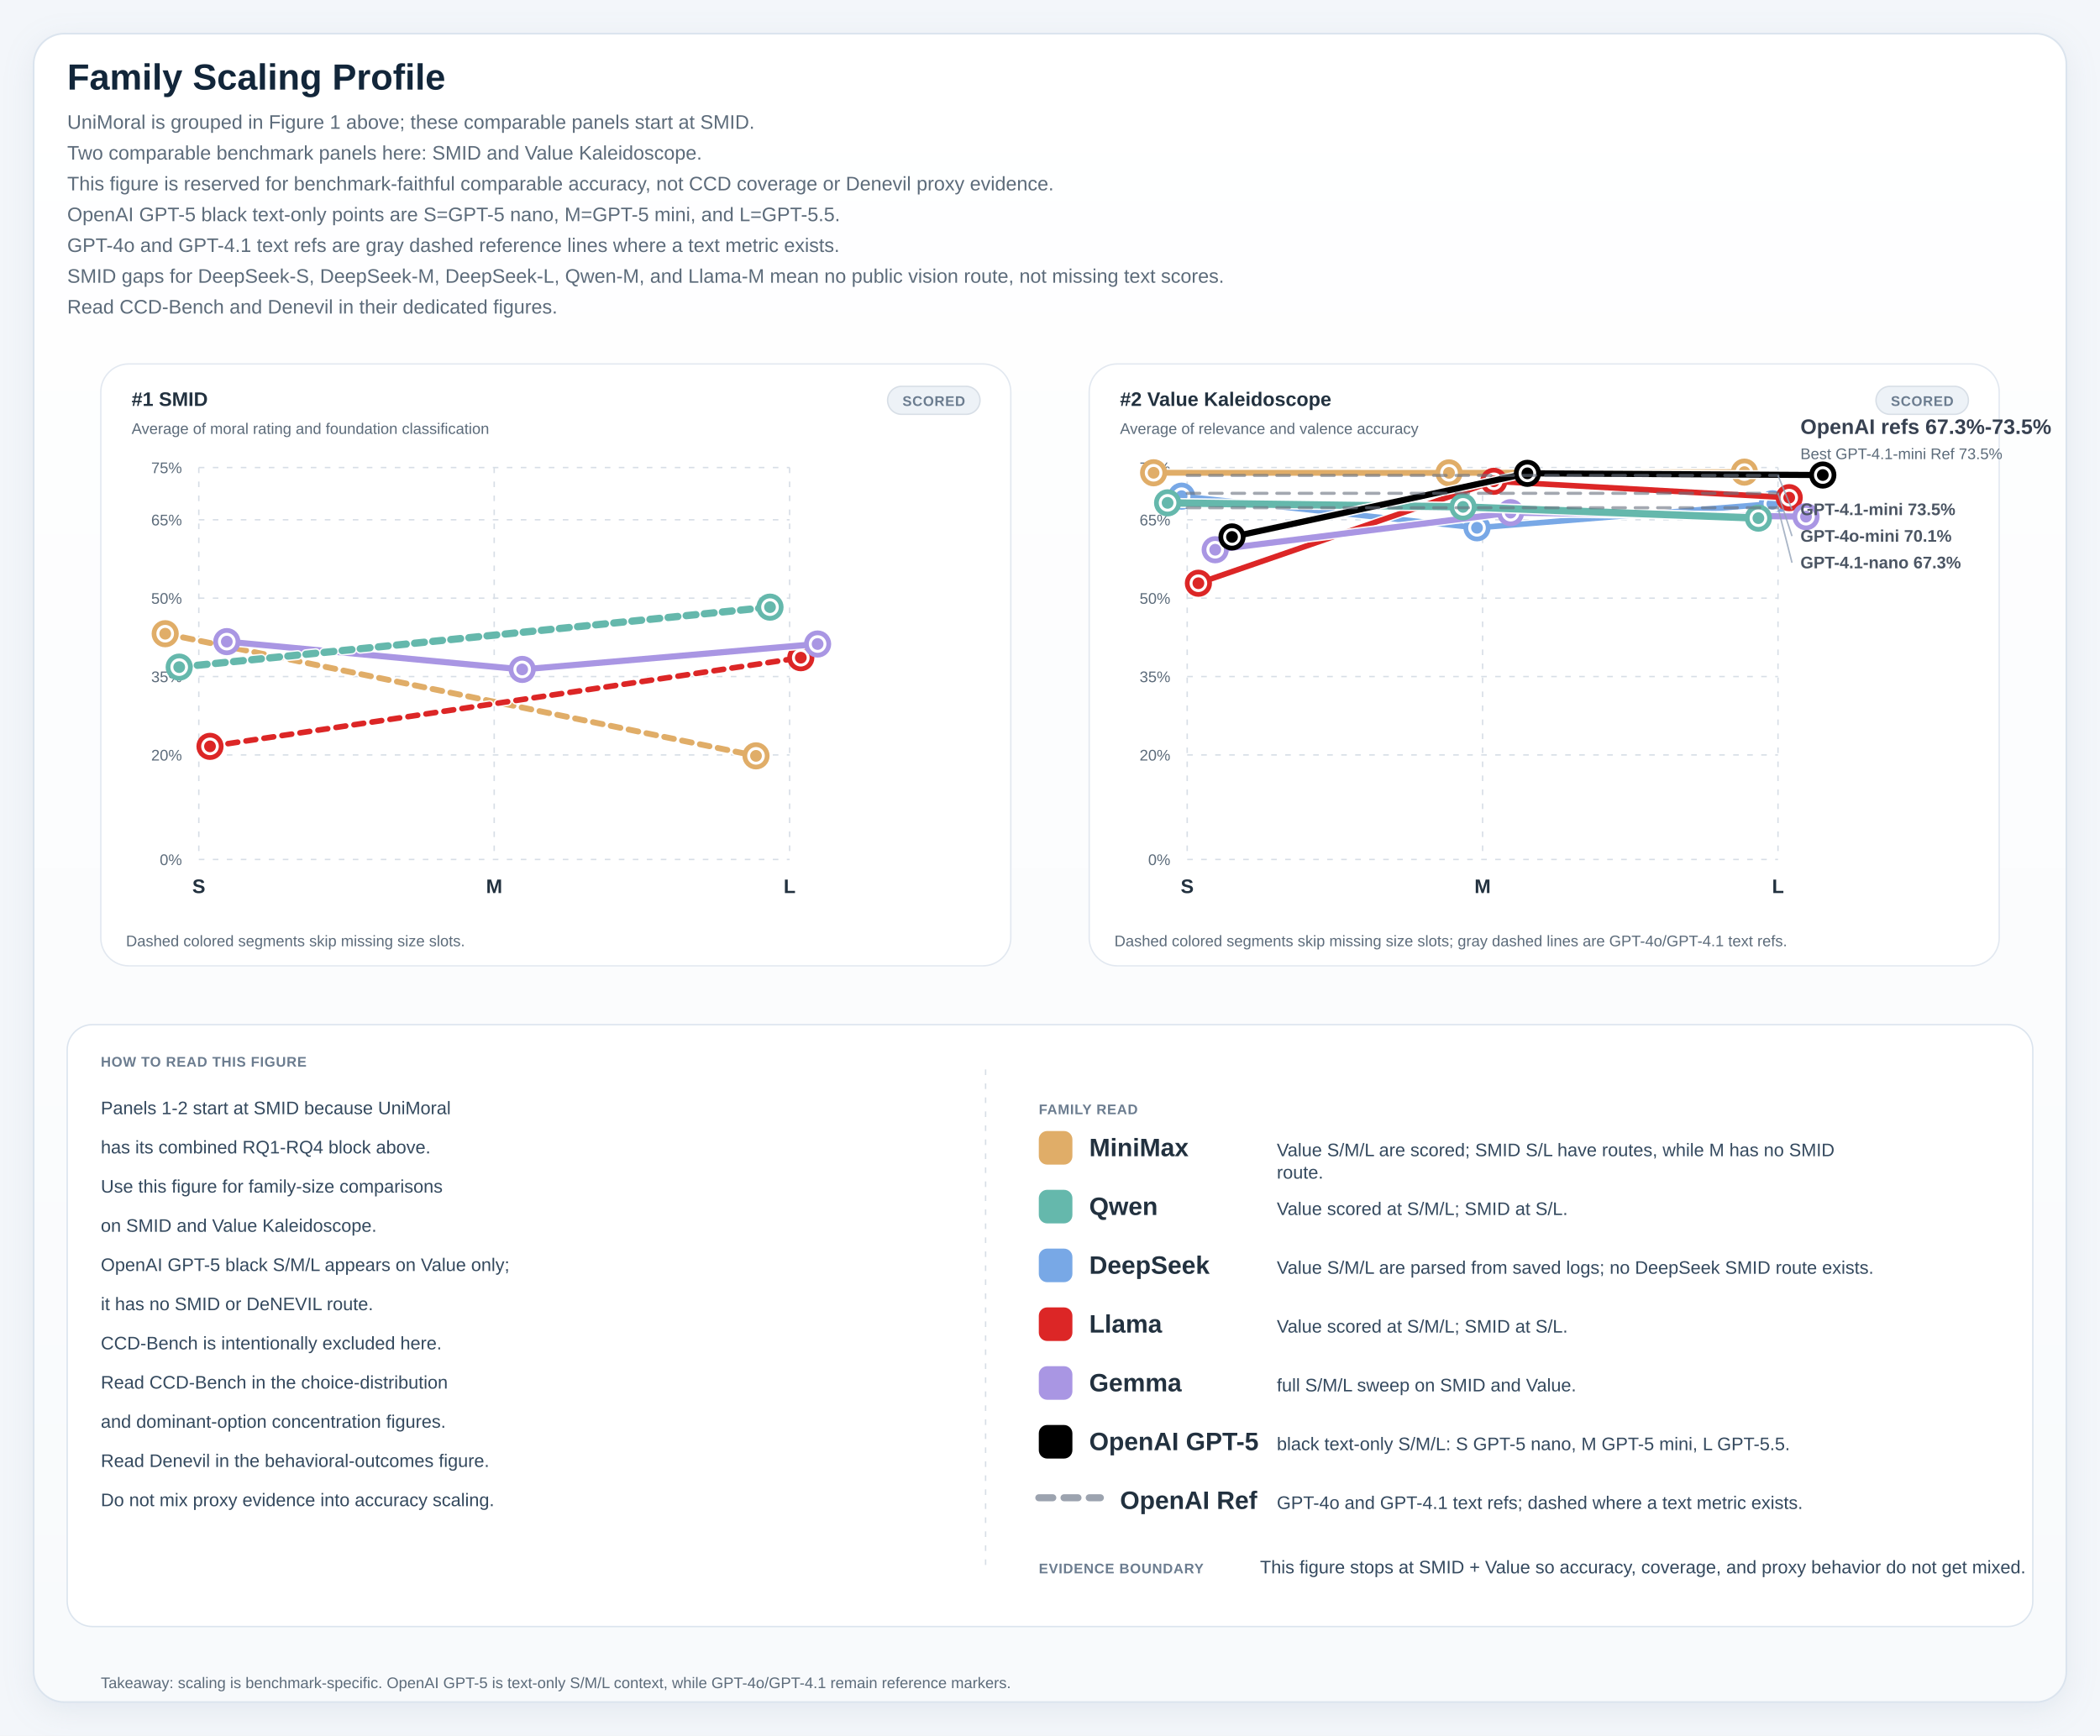
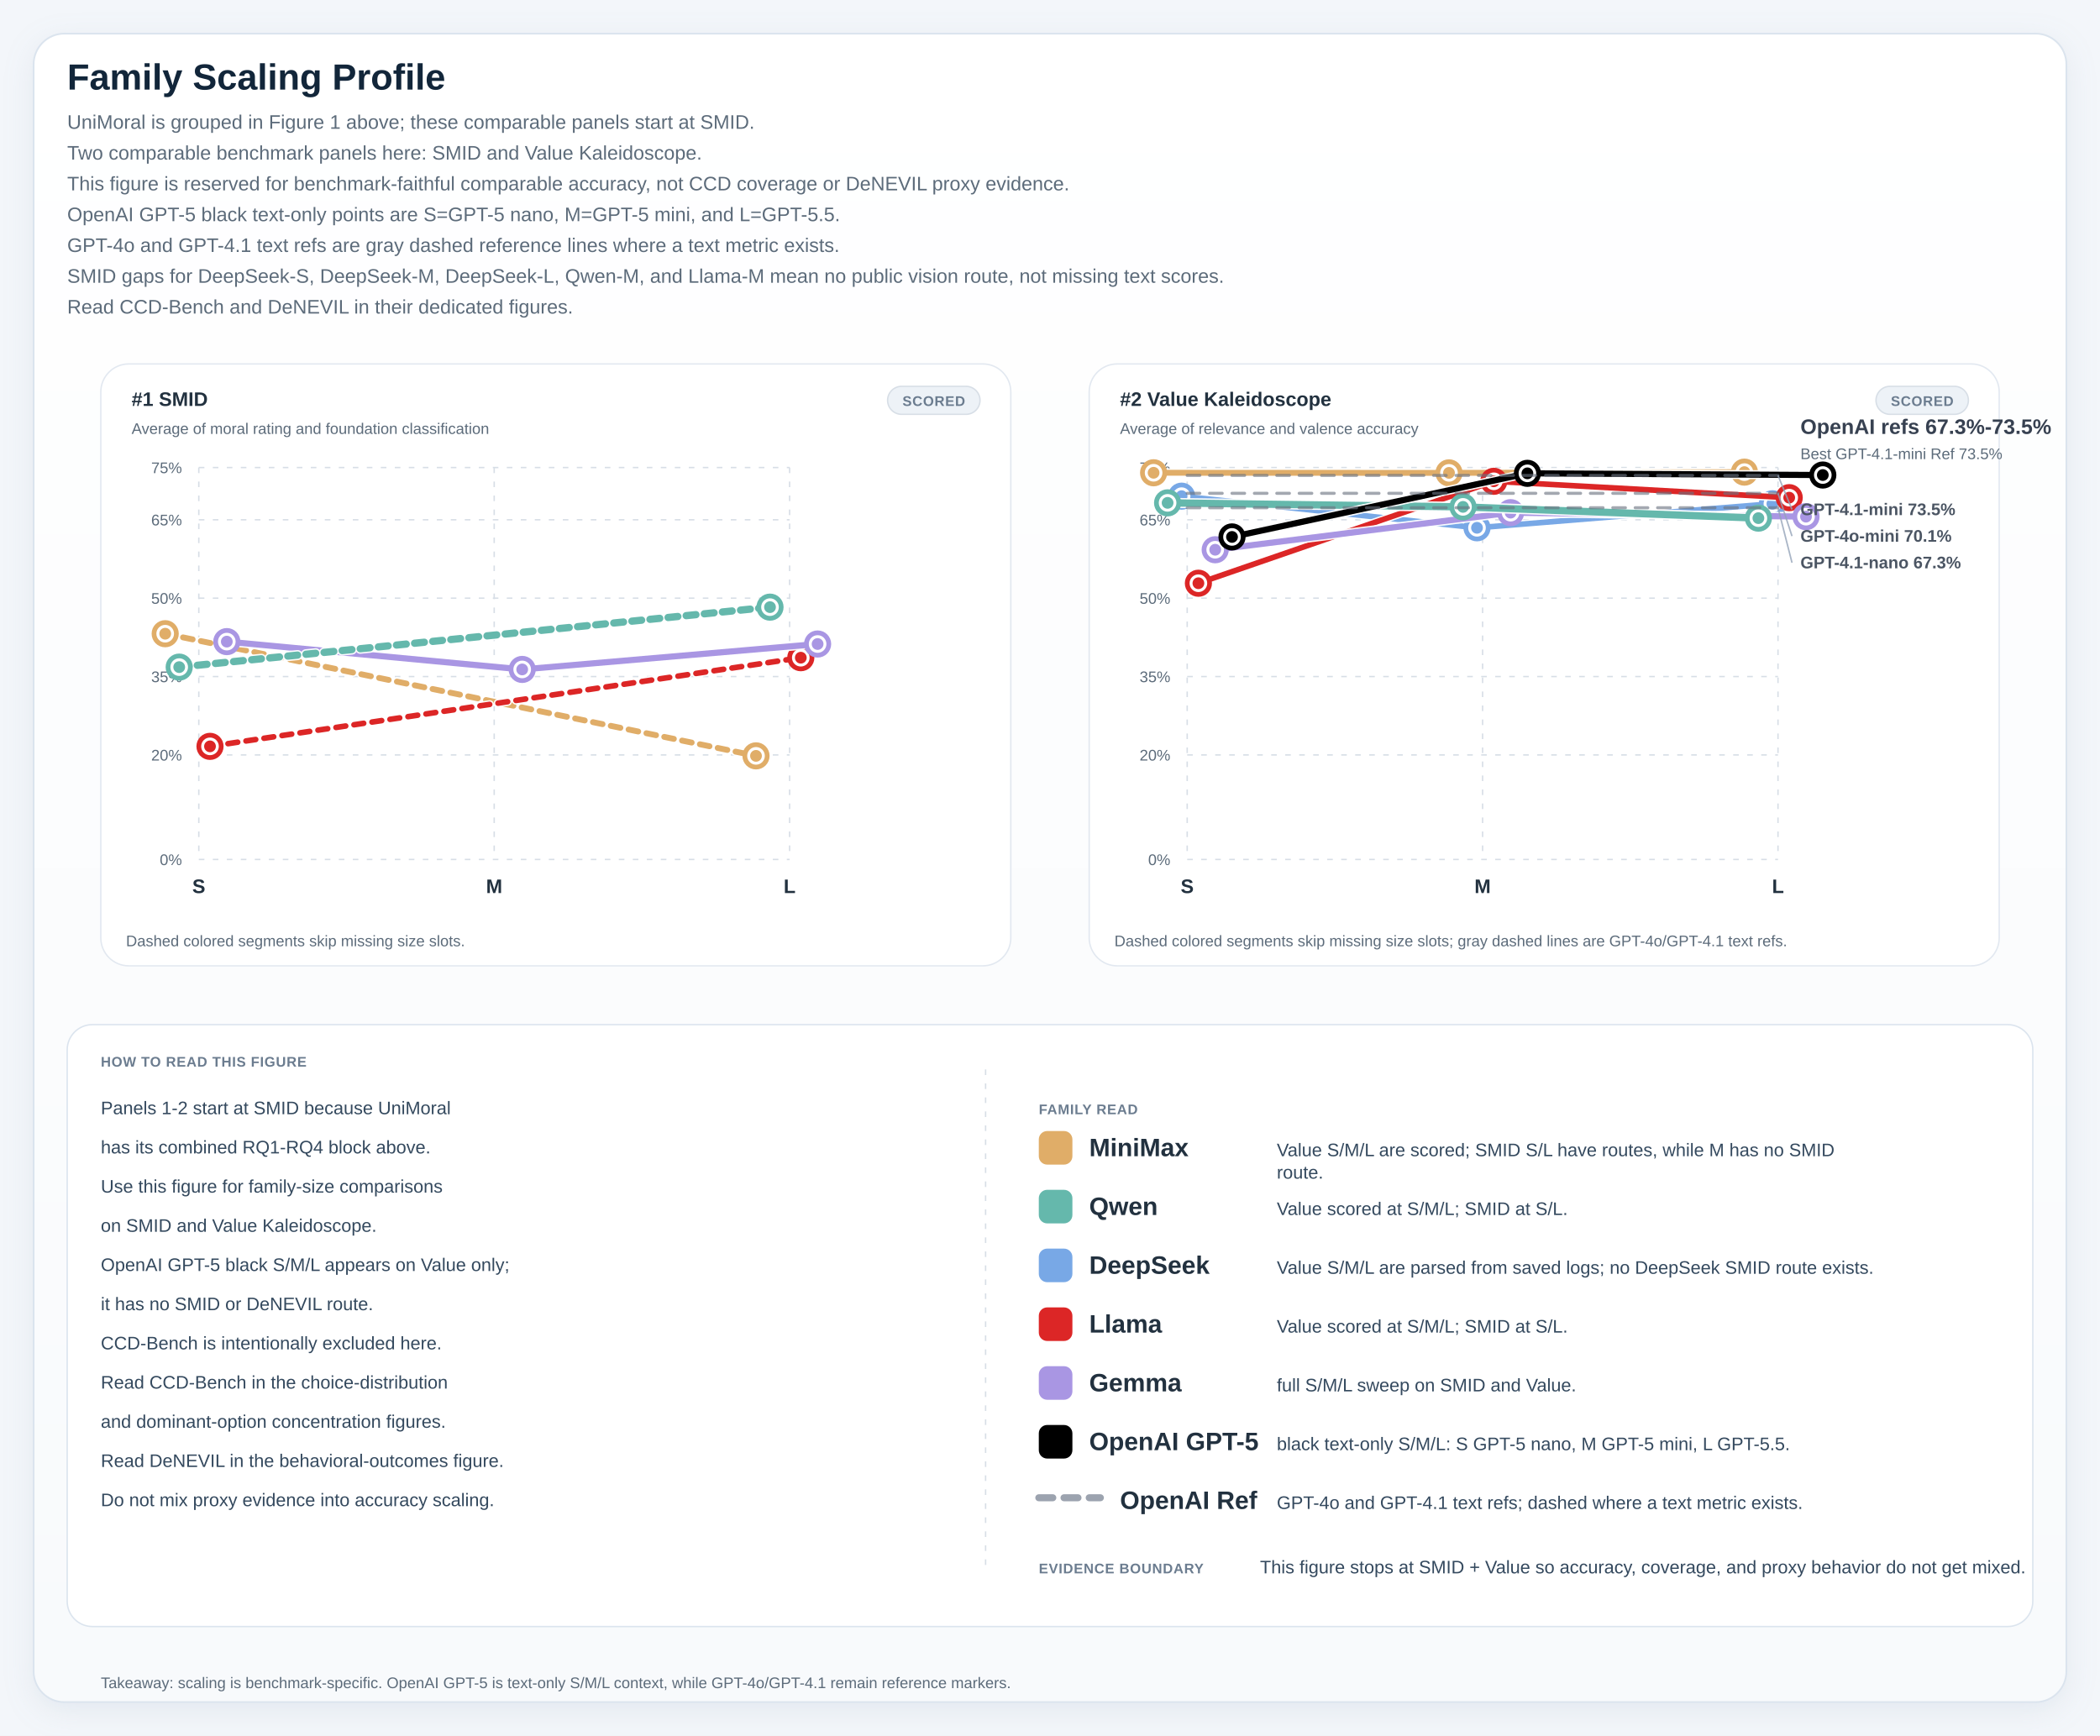
<svg xmlns="http://www.w3.org/2000/svg" viewBox="0 0 1500 1240" role="img" preserveAspectRatio="xMidYMin meet" style="max-width:100%;height:auto">
  <defs>
    <linearGradient id="panelGradient" x1="0" x2="0" y1="0" y2="1">
      <stop offset="0%" stop-color="#ffffff" />
      <stop offset="100%" stop-color="#f8fafc" />
    </linearGradient>
    <pattern id="diagonalHatch" width="8" height="8" patternUnits="userSpaceOnUse" patternTransform="rotate(45)">
      <line x1="0" y1="0" x2="0" y2="8" stroke="#cdd6e1" stroke-width="3" />
    </pattern>
    <filter id="softShadow" x="-20%" y="-20%" width="140%" height="140%">
      <feDropShadow dx="0" dy="6" stdDeviation="10" flood-color="#9fb0c2" flood-opacity="0.18" />
    </filter>
    <style>
.canvas { fill: #f3f6fa; }
.title { font: 700 26px 'IBM Plex Sans', 'Helvetica Neue', Arial, sans-serif; fill: #12263a; }
.subtitle { font: 400 14px 'IBM Plex Sans', 'Helvetica Neue', Arial, sans-serif; fill: #5c6b7a; }
.axis { font: 600 14px 'IBM Plex Sans', 'Helvetica Neue', Arial, sans-serif; fill: #22313f; }
.label { font: 500 13px 'IBM Plex Sans', 'Helvetica Neue', Arial, sans-serif; fill: #22313f; }
.metric { font: 700 20px 'IBM Plex Sans', 'Helvetica Neue', Arial, sans-serif; fill: #12263a; }
.celltext { font: 700 16px 'IBM Plex Sans', 'Helvetica Neue', Arial, sans-serif; fill: #ffffff; }
.celltext-dark { font: 700 16px 'IBM Plex Sans', 'Helvetica Neue', Arial, sans-serif; fill: #173042; }
.cellsub { font: 500 11px 'IBM Plex Sans', 'Helvetica Neue', Arial, sans-serif; fill: rgba(255,255,255,0.88); }
.cellsub-dark { font: 600 11px 'IBM Plex Sans', 'Helvetica Neue', Arial, sans-serif; fill: #385062; }
.body { font: 500 12px 'IBM Plex Sans', 'Helvetica Neue', Arial, sans-serif; fill: #22313f; }
.small { font: 500 11px 'IBM Plex Sans', 'Helvetica Neue', Arial, sans-serif; fill: #5c6b7a; }
.tiny { font: 600 10px 'IBM Plex Sans', 'Helvetica Neue', Arial, sans-serif; fill: #6b7c8f; letter-spacing: 0.04em; }
.grid { fill: #ffffff; stroke: #d7dee6; stroke-width: 1.25; }
.panel { fill: url(#panelGradient); stroke: #dbe4ee; stroke-width: 1.25; filter: url(#softShadow); }
.subpanel { fill: #ffffff; stroke: #e2e8f0; stroke-width: 1; }
.legend-card { fill: #ffffff; stroke: #dbe4ee; stroke-width: 1; }
.guide { stroke: #d7dee6; stroke-width: 1; stroke-dasharray: 4 6; }
.baseline { stroke: #aab7c6; stroke-width: 1.1; }
.muted-cell { fill: #eef2f7; stroke: #d7dee6; stroke-width: 1; }
.muted-bar { fill: #ecf1f6; stroke: #d7dee6; stroke-width: 1; }
.outline { stroke: rgba(255,255,255,0.9); stroke-width: 1; }
</style>
  </defs>
  <style>.ref-title { font: 700 15px 'IBM Plex Sans', 'Helvetica Neue', Arial, sans-serif; fill: #374151; }.ref-label { font: 700 12px 'IBM Plex Sans', 'Helvetica Neue', Arial, sans-serif; fill: #4b5563; }.legend-big { font: 700 18px 'IBM Plex Sans', 'Helvetica Neue', Arial, sans-serif; fill: #22313f; }.legend-note { font: 500 13px 'IBM Plex Sans', 'Helvetica Neue', Arial, sans-serif; fill: #34495e; }</style>
  <rect x="0" y="0" width="1500" height="1240" class="canvas" />
  <rect x="24" y="24" width="1452" height="1192" rx="22" class="panel" />
  <text x="48" y="64" class="title">Family Scaling Profile</text>
  <text x="48" y="92" class="subtitle">UniMoral is grouped in Figure 1 above; these comparable panels start at SMID.</text>
  <text x="48" y="114" class="subtitle">Two comparable benchmark panels here: SMID and Value Kaleidoscope.</text>
-   <text x="48" y="136" class="subtitle">This figure is reserved for benchmark-faithful comparable accuracy, not CCD coverage or Denevil proxy evidence.</text>
+   <text x="48" y="136" class="subtitle">This figure is reserved for benchmark-faithful comparable accuracy, not CCD coverage or DeNEVIL proxy evidence.</text>
  <text x="48" y="158" class="subtitle">OpenAI GPT-5 black text-only points are S=GPT-5 nano, M=GPT-5 mini, and L=GPT-5.5.</text>
  <text x="48" y="180" class="subtitle">GPT-4o and GPT-4.1 text refs are gray dashed reference lines where a text metric exists.</text>
  <text x="48" y="202" class="subtitle">SMID gaps for DeepSeek-S, DeepSeek-M, DeepSeek-L, Qwen-M, and Llama-M mean no public vision route, not missing text scores.</text>
-   <text x="48" y="224" class="subtitle">Read CCD-Bench and Denevil in their dedicated figures.</text>
+   <text x="48" y="224" class="subtitle">Read CCD-Bench and DeNEVIL in their dedicated figures.</text>
  <rect x="72" y="260" width="650" height="430" rx="20" class="subpanel" />
  <rect x="634" y="276" width="66" height="20" rx="10" fill="#edf2f7" stroke="#d7dee6" stroke-width="1" />
  <text x="667" y="290" text-anchor="middle" class="tiny">SCORED</text>
  <text x="94" y="290" class="axis">#1 SMID</text>
  <text x="94" y="310" class="small">Average of moral rating and foundation classification</text>
  <line x1="142" y1="614.00" x2="564" y2="614.00" class="guide" />
  <text x="130" y="618.00" text-anchor="end" class="small">0%</text>
  <line x1="142" y1="539.33" x2="564" y2="539.33" class="guide" />
  <text x="130" y="543.33" text-anchor="end" class="small">20%</text>
  <line x1="142" y1="483.33" x2="564" y2="483.33" class="guide" />
  <text x="130" y="487.33" text-anchor="end" class="small">35%</text>
  <line x1="142" y1="427.33" x2="564" y2="427.33" class="guide" />
  <text x="130" y="431.33" text-anchor="end" class="small">50%</text>
  <line x1="142" y1="371.33" x2="564" y2="371.33" class="guide" />
  <text x="130" y="375.33" text-anchor="end" class="small">65%</text>
  <line x1="142" y1="334.00" x2="564" y2="334.00" class="guide" />
  <text x="130" y="338.00" text-anchor="end" class="small">75%</text>
  <line x1="142.00" y1="334" x2="142.00" y2="614" class="guide" />
  <text x="142.00" y="638" text-anchor="middle" class="axis">S</text>
  <line x1="353.00" y1="334" x2="353.00" y2="614" class="guide" />
  <text x="353.00" y="638" text-anchor="middle" class="axis">M</text>
  <line x1="564.00" y1="334" x2="564.00" y2="614" class="guide" />
  <text x="564.00" y="638" text-anchor="middle" class="axis">L</text>
  <line x1="118.00" y1="452.72" x2="540.00" y2="539.99" stroke="#ffffff" stroke-width="6.2" stroke-linecap="round" opacity="0.95" stroke-dasharray="7 6" />
  <line x1="118.00" y1="452.72" x2="540.00" y2="539.99" stroke="#e0ad68" stroke-width="4.2" stroke-linecap="round" stroke-dasharray="7 6" />
  <circle cx="118.00" cy="452.72" r="8" fill="#ffffff" stroke="#e0ad68" stroke-width="3.4" />
  <circle cx="118.00" cy="452.72" r="4.2" fill="#e0ad68" />
  <circle cx="540.00" cy="539.99" r="8" fill="#ffffff" stroke="#e0ad68" stroke-width="3.4" />
  <circle cx="540.00" cy="539.99" r="4.2" fill="#e0ad68" />
  <line x1="150.00" y1="533.20" x2="572.00" y2="469.86" stroke="#ffffff" stroke-width="6.0" stroke-linecap="round" opacity="0.95" stroke-dasharray="7 6" />
  <line x1="150.00" y1="533.20" x2="572.00" y2="469.86" stroke="#dc2626" stroke-width="4.0" stroke-linecap="round" stroke-dasharray="7 6" />
  <circle cx="150.00" cy="533.20" r="8" fill="#ffffff" stroke="#dc2626" stroke-width="3.4" />
  <circle cx="150.00" cy="533.20" r="4.2" fill="#dc2626" />
  <circle cx="572.00" cy="469.86" r="8" fill="#ffffff" stroke="#dc2626" stroke-width="3.4" />
  <circle cx="572.00" cy="469.86" r="4.2" fill="#dc2626" />
  <line x1="162.00" y1="458.37" x2="373.00" y2="478.24" stroke="#ffffff" stroke-width="6.4" stroke-linecap="round" opacity="0.95" />
  <line x1="162.00" y1="458.37" x2="373.00" y2="478.24" stroke="#a996e3" stroke-width="4.4" stroke-linecap="round" />
  <line x1="373.00" y1="478.24" x2="584.00" y2="460.08" stroke="#ffffff" stroke-width="6.4" stroke-linecap="round" opacity="0.95" />
  <line x1="373.00" y1="478.24" x2="584.00" y2="460.08" stroke="#a996e3" stroke-width="4.4" stroke-linecap="round" />
  <circle cx="162.00" cy="458.37" r="8" fill="#ffffff" stroke="#a996e3" stroke-width="3.4" />
  <circle cx="162.00" cy="458.37" r="4.2" fill="#a996e3" />
  <circle cx="373.00" cy="478.24" r="8" fill="#ffffff" stroke="#a996e3" stroke-width="3.4" />
  <circle cx="373.00" cy="478.24" r="4.2" fill="#a996e3" />
  <circle cx="584.00" cy="460.08" r="8" fill="#ffffff" stroke="#a996e3" stroke-width="3.4" />
  <circle cx="584.00" cy="460.08" r="4.2" fill="#a996e3" />
  <line x1="128.00" y1="476.59" x2="550.00" y2="433.74" stroke="#ffffff" stroke-width="7.2" stroke-linecap="round" opacity="0.95" stroke-dasharray="7 6" />
  <line x1="128.00" y1="476.59" x2="550.00" y2="433.74" stroke="#65b8ac" stroke-width="5.2" stroke-linecap="round" stroke-dasharray="7 6" />
  <circle cx="128.00" cy="476.59" r="8" fill="#ffffff" stroke="#65b8ac" stroke-width="3.4" />
  <circle cx="128.00" cy="476.59" r="4.2" fill="#65b8ac" />
  <circle cx="550.00" cy="433.74" r="8" fill="#ffffff" stroke="#65b8ac" stroke-width="3.4" />
  <circle cx="550.00" cy="433.74" r="4.2" fill="#65b8ac" />
  <text x="90" y="676" class="small">Dashed colored segments skip missing size slots.</text>
  <rect x="778" y="260" width="650" height="430" rx="20" class="subpanel" />
  <rect x="1340" y="276" width="66" height="20" rx="10" fill="#edf2f7" stroke="#d7dee6" stroke-width="1" />
  <text x="1373" y="290" text-anchor="middle" class="tiny">SCORED</text>
  <text x="800" y="290" class="axis">#2 Value Kaleidoscope</text>
  <text x="800" y="310" class="small">Average of relevance and valence accuracy</text>
  <line x1="848" y1="614.00" x2="1270" y2="614.00" class="guide" />
  <text x="836" y="618.00" text-anchor="end" class="small">0%</text>
  <line x1="848" y1="539.33" x2="1270" y2="539.33" class="guide" />
  <text x="836" y="543.33" text-anchor="end" class="small">20%</text>
  <line x1="848" y1="483.33" x2="1270" y2="483.33" class="guide" />
  <text x="836" y="487.33" text-anchor="end" class="small">35%</text>
  <line x1="848" y1="427.33" x2="1270" y2="427.33" class="guide" />
  <text x="836" y="431.33" text-anchor="end" class="small">50%</text>
  <line x1="848" y1="371.33" x2="1270" y2="371.33" class="guide" />
  <text x="836" y="375.33" text-anchor="end" class="small">65%</text>
  <line x1="848" y1="334.00" x2="1270" y2="334.00" class="guide" />
  <text x="836" y="338.00" text-anchor="end" class="small">75%</text>
  <line x1="848.00" y1="334" x2="848.00" y2="614" class="guide" />
  <text x="848.00" y="638" text-anchor="middle" class="axis">S</text>
  <line x1="1059.00" y1="334" x2="1059.00" y2="614" class="guide" />
  <text x="1059.00" y="638" text-anchor="middle" class="axis">M</text>
  <line x1="1270.00" y1="334" x2="1270.00" y2="614" class="guide" />
  <text x="1270.00" y="638" text-anchor="middle" class="axis">L</text>
  <line x1="824.00" y1="337.75" x2="1035.00" y2="337.82" stroke="#ffffff" stroke-width="6.2" stroke-linecap="round" opacity="0.95" />
  <line x1="824.00" y1="337.75" x2="1035.00" y2="337.82" stroke="#e0ad68" stroke-width="4.2" stroke-linecap="round" />
  <line x1="1035.00" y1="337.82" x2="1246.00" y2="337.29" stroke="#ffffff" stroke-width="6.2" stroke-linecap="round" opacity="0.95" />
  <line x1="1035.00" y1="337.82" x2="1246.00" y2="337.29" stroke="#e0ad68" stroke-width="4.2" stroke-linecap="round" />
  <circle cx="824.00" cy="337.75" r="8" fill="#ffffff" stroke="#e0ad68" stroke-width="3.4" />
  <circle cx="824.00" cy="337.75" r="4.2" fill="#e0ad68" />
  <circle cx="1035.00" cy="337.82" r="8" fill="#ffffff" stroke="#e0ad68" stroke-width="3.4" />
  <circle cx="1035.00" cy="337.82" r="4.2" fill="#e0ad68" />
  <circle cx="1246.00" cy="337.29" r="8" fill="#ffffff" stroke="#e0ad68" stroke-width="3.4" />
  <circle cx="1246.00" cy="337.29" r="4.2" fill="#e0ad68" />
  <line x1="844.00" y1="354.46" x2="1055.00" y2="377.06" stroke="#ffffff" stroke-width="6.0" stroke-linecap="round" opacity="0.95" />
  <line x1="844.00" y1="354.46" x2="1055.00" y2="377.06" stroke="#78a8e6" stroke-width="4.0" stroke-linecap="round" />
  <line x1="1055.00" y1="377.06" x2="1266.00" y2="359.89" stroke="#ffffff" stroke-width="6.0" stroke-linecap="round" opacity="0.95" />
  <line x1="1055.00" y1="377.06" x2="1266.00" y2="359.89" stroke="#78a8e6" stroke-width="4.0" stroke-linecap="round" />
  <circle cx="844.00" cy="354.46" r="8" fill="#ffffff" stroke="#78a8e6" stroke-width="3.4" />
  <circle cx="844.00" cy="354.46" r="4.2" fill="#78a8e6" />
  <circle cx="1055.00" cy="377.06" r="8" fill="#ffffff" stroke="#78a8e6" stroke-width="3.4" />
  <circle cx="1055.00" cy="377.06" r="4.2" fill="#78a8e6" />
  <circle cx="1266.00" cy="359.89" r="8" fill="#ffffff" stroke="#78a8e6" stroke-width="3.4" />
  <circle cx="1266.00" cy="359.89" r="4.2" fill="#78a8e6" />
  <line x1="856.00" y1="416.66" x2="1067.00" y2="343.84" stroke="#ffffff" stroke-width="6.0" stroke-linecap="round" opacity="0.95" />
  <line x1="856.00" y1="416.66" x2="1067.00" y2="343.84" stroke="#dc2626" stroke-width="4.0" stroke-linecap="round" />
  <line x1="1067.00" y1="343.84" x2="1278.00" y2="355.53" stroke="#ffffff" stroke-width="6.0" stroke-linecap="round" opacity="0.95" />
  <line x1="1067.00" y1="343.84" x2="1278.00" y2="355.53" stroke="#dc2626" stroke-width="4.0" stroke-linecap="round" />
  <circle cx="856.00" cy="416.66" r="8" fill="#ffffff" stroke="#dc2626" stroke-width="3.4" />
  <circle cx="856.00" cy="416.66" r="4.2" fill="#dc2626" />
  <circle cx="1067.00" cy="343.84" r="8" fill="#ffffff" stroke="#dc2626" stroke-width="3.4" />
  <circle cx="1067.00" cy="343.84" r="4.2" fill="#dc2626" />
  <circle cx="1278.00" cy="355.53" r="8" fill="#ffffff" stroke="#dc2626" stroke-width="3.4" />
  <circle cx="1278.00" cy="355.53" r="4.2" fill="#dc2626" />
  <line x1="868.00" y1="392.74" x2="1079.00" y2="366.24" stroke="#ffffff" stroke-width="6.4" stroke-linecap="round" opacity="0.95" />
  <line x1="868.00" y1="392.74" x2="1079.00" y2="366.24" stroke="#a996e3" stroke-width="4.4" stroke-linecap="round" />
  <line x1="1079.00" y1="366.24" x2="1290.00" y2="369.10" stroke="#ffffff" stroke-width="6.4" stroke-linecap="round" opacity="0.95" />
  <line x1="1079.00" y1="366.24" x2="1290.00" y2="369.10" stroke="#a996e3" stroke-width="4.4" stroke-linecap="round" />
  <circle cx="868.00" cy="392.74" r="8" fill="#ffffff" stroke="#a996e3" stroke-width="3.4" />
  <circle cx="868.00" cy="392.74" r="4.2" fill="#a996e3" />
  <circle cx="1079.00" cy="366.24" r="8" fill="#ffffff" stroke="#a996e3" stroke-width="3.4" />
  <circle cx="1079.00" cy="366.24" r="4.2" fill="#a996e3" />
  <circle cx="1290.00" cy="369.10" r="8" fill="#ffffff" stroke="#a996e3" stroke-width="3.4" />
  <circle cx="1290.00" cy="369.10" r="4.2" fill="#a996e3" />
  <line x1="834.00" y1="359.24" x2="1045.00" y2="362.11" stroke="#ffffff" stroke-width="7.2" stroke-linecap="round" opacity="0.95" />
  <line x1="834.00" y1="359.24" x2="1045.00" y2="362.11" stroke="#65b8ac" stroke-width="5.2" stroke-linecap="round" />
  <line x1="1045.00" y1="362.11" x2="1256.00" y2="370.15" stroke="#ffffff" stroke-width="7.2" stroke-linecap="round" opacity="0.95" />
  <line x1="1045.00" y1="362.11" x2="1256.00" y2="370.15" stroke="#65b8ac" stroke-width="5.2" stroke-linecap="round" />
  <circle cx="834.00" cy="359.24" r="8" fill="#ffffff" stroke="#65b8ac" stroke-width="3.4" />
  <circle cx="834.00" cy="359.24" r="4.2" fill="#65b8ac" />
  <circle cx="1045.00" cy="362.11" r="8" fill="#ffffff" stroke="#65b8ac" stroke-width="3.4" />
  <circle cx="1045.00" cy="362.11" r="4.2" fill="#65b8ac" />
  <circle cx="1256.00" cy="370.15" r="8" fill="#ffffff" stroke="#65b8ac" stroke-width="3.4" />
  <circle cx="1256.00" cy="370.15" r="4.2" fill="#65b8ac" />
  <line x1="880.00" y1="383.58" x2="1091.00" y2="338.15" stroke="#ffffff" stroke-width="6.4" stroke-linecap="round" opacity="0.95" />
  <line x1="880.00" y1="383.58" x2="1091.00" y2="338.15" stroke="#000000" stroke-width="4.4" stroke-linecap="round" />
  <line x1="1091.00" y1="338.15" x2="1302.00" y2="339.36" stroke="#ffffff" stroke-width="6.4" stroke-linecap="round" opacity="0.95" />
  <line x1="1091.00" y1="338.15" x2="1302.00" y2="339.36" stroke="#000000" stroke-width="4.4" stroke-linecap="round" />
  <circle cx="880.00" cy="383.58" r="8" fill="#ffffff" stroke="#000000" stroke-width="3.4" />
  <circle cx="880.00" cy="383.58" r="4.2" fill="#000000" />
  <circle cx="1091.00" cy="338.15" r="8" fill="#ffffff" stroke="#000000" stroke-width="3.4" />
  <circle cx="1091.00" cy="338.15" r="4.2" fill="#000000" />
  <circle cx="1302.00" cy="339.36" r="8" fill="#ffffff" stroke="#000000" stroke-width="3.4" />
  <circle cx="1302.00" cy="339.36" r="4.2" fill="#000000" />
  <line x1="848" y1="339.64" x2="1270" y2="339.64" stroke="#6b7280" stroke-width="2.2" stroke-linecap="round" stroke-dasharray="9 7" opacity="0.62" />
  <line x1="1270.00" y1="339.64" x2="1280.00" y2="364.00" stroke="#94a3b8" stroke-width="1.1" opacity="0.8" />
  <text x="1286.00" y="368.00" class="ref-label">GPT-4.1-mini 73.5%</text>
  <line x1="848" y1="352.41" x2="1270" y2="352.41" stroke="#6b7280" stroke-width="2.2" stroke-linecap="round" stroke-dasharray="9 7" opacity="0.62" />
  <line x1="1270.00" y1="352.41" x2="1280.00" y2="383.00" stroke="#94a3b8" stroke-width="1.1" opacity="0.8" />
  <text x="1286.00" y="387.00" class="ref-label">GPT-4o-mini 70.1%</text>
  <line x1="848" y1="362.73" x2="1270" y2="362.73" stroke="#6b7280" stroke-width="2.2" stroke-linecap="round" stroke-dasharray="9 7" opacity="0.62" />
  <line x1="1270.00" y1="362.73" x2="1280.00" y2="402.00" stroke="#94a3b8" stroke-width="1.1" opacity="0.8" />
  <text x="1286.00" y="406.00" class="ref-label">GPT-4.1-nano 67.3%</text>
  <text x="1286" y="310.00" class="ref-title">OpenAI refs 67.3%-73.5%</text>
  <text x="1286" y="328.00" class="small">Best GPT-4.1-mini Ref 73.5%</text>
  <text x="796" y="676" class="small">Dashed colored segments skip missing size slots; gray dashed lines are GPT-4o/GPT-4.1 text refs.</text>
  <rect x="48" y="732" width="1404" height="430" rx="18" class="legend-card" />
  <text x="72" y="762" class="tiny">HOW TO READ THIS FIGURE</text>
  <line x1="704" y1="764" x2="704" y2="1118" class="guide" />
  <text x="72" y="796" class="legend-note">Panels 1-2 start at SMID because UniMoral</text>
  <text x="72" y="824" class="legend-note">has its combined RQ1-RQ4 block above.</text>
  <text x="72" y="852" class="legend-note">Use this figure for family-size comparisons</text>
  <text x="72" y="880" class="legend-note">on SMID and Value Kaleidoscope.</text>
  <text x="72" y="908" class="legend-note">OpenAI GPT-5 black S/M/L appears on Value only;</text>
  <text x="72" y="936" class="legend-note">it has no SMID or DeNEVIL route.</text>
  <text x="72" y="964" class="legend-note">CCD-Bench is intentionally excluded here.</text>
  <text x="72" y="992" class="legend-note">Read CCD-Bench in the choice-distribution</text>
  <text x="72" y="1020" class="legend-note">and dominant-option concentration figures.</text>
-   <text x="72" y="1048" class="legend-note">Read Denevil in the behavioral-outcomes figure.</text>
+   <text x="72" y="1048" class="legend-note">Read DeNEVIL in the behavioral-outcomes figure.</text>
  <text x="72" y="1076" class="legend-note">Do not mix proxy evidence into accuracy scaling.</text>
  <text x="742" y="796" class="tiny">FAMILY READ</text>
  <rect x="742" y="808" width="24" height="24" rx="6" fill="#e0ad68" />
  <text x="778" y="826" class="legend-big">MiniMax</text>
  <text x="912" y="826" class="legend-note">Value S/M/L are scored; SMID S/L have routes, while M has no SMID</text>
  <text x="912" y="842" class="legend-note">route.</text>
  <rect x="742" y="850" width="24" height="24" rx="6" fill="#65b8ac" />
  <text x="778" y="868" class="legend-big">Qwen</text>
  <text x="912" y="868" class="legend-note">Value scored at S/M/L; SMID at S/L.</text>
  <rect x="742" y="892" width="24" height="24" rx="6" fill="#78a8e6" />
  <text x="778" y="910" class="legend-big">DeepSeek</text>
  <text x="912" y="910" class="legend-note">Value S/M/L are parsed from saved logs; no DeepSeek SMID route exists.</text>
  <rect x="742" y="934" width="24" height="24" rx="6" fill="#dc2626" />
  <text x="778" y="952" class="legend-big">Llama</text>
  <text x="912" y="952" class="legend-note">Value scored at S/M/L; SMID at S/L.</text>
  <rect x="742" y="976" width="24" height="24" rx="6" fill="#a996e3" />
  <text x="778" y="994" class="legend-big">Gemma</text>
  <text x="912" y="994" class="legend-note">full S/M/L sweep on SMID and Value.</text>
  <rect x="742" y="1018" width="24" height="24" rx="6" fill="#000000" />
  <text x="778" y="1036" class="legend-big">OpenAI GPT-5</text>
  <text x="912" y="1036" class="legend-note">black text-only S/M/L: S GPT-5 nano, M GPT-5 mini, L GPT-5.5.</text>
  <line x1="742" y1="1070" x2="786" y2="1070" stroke="#9ca3af" stroke-width="5" stroke-linecap="round" stroke-dasharray="10 8" />
  <text x="800" y="1078" class="legend-big">OpenAI Ref</text>
  <text x="912" y="1078" class="legend-note">GPT-4o and GPT-4.1 text refs; dashed where a text metric exists.</text>
  <text x="742" y="1124" class="tiny">EVIDENCE BOUNDARY</text>
  <text x="900" y="1124" class="legend-note">This figure stops at SMID + Value so accuracy, coverage, and proxy behavior do not get mixed.</text>
  <text x="72" y="1206" class="small">Takeaway: scaling is benchmark-specific. OpenAI GPT-5 is text-only S/M/L context, while GPT-4o/GPT-4.1 remain reference markers.</text>
</svg>
